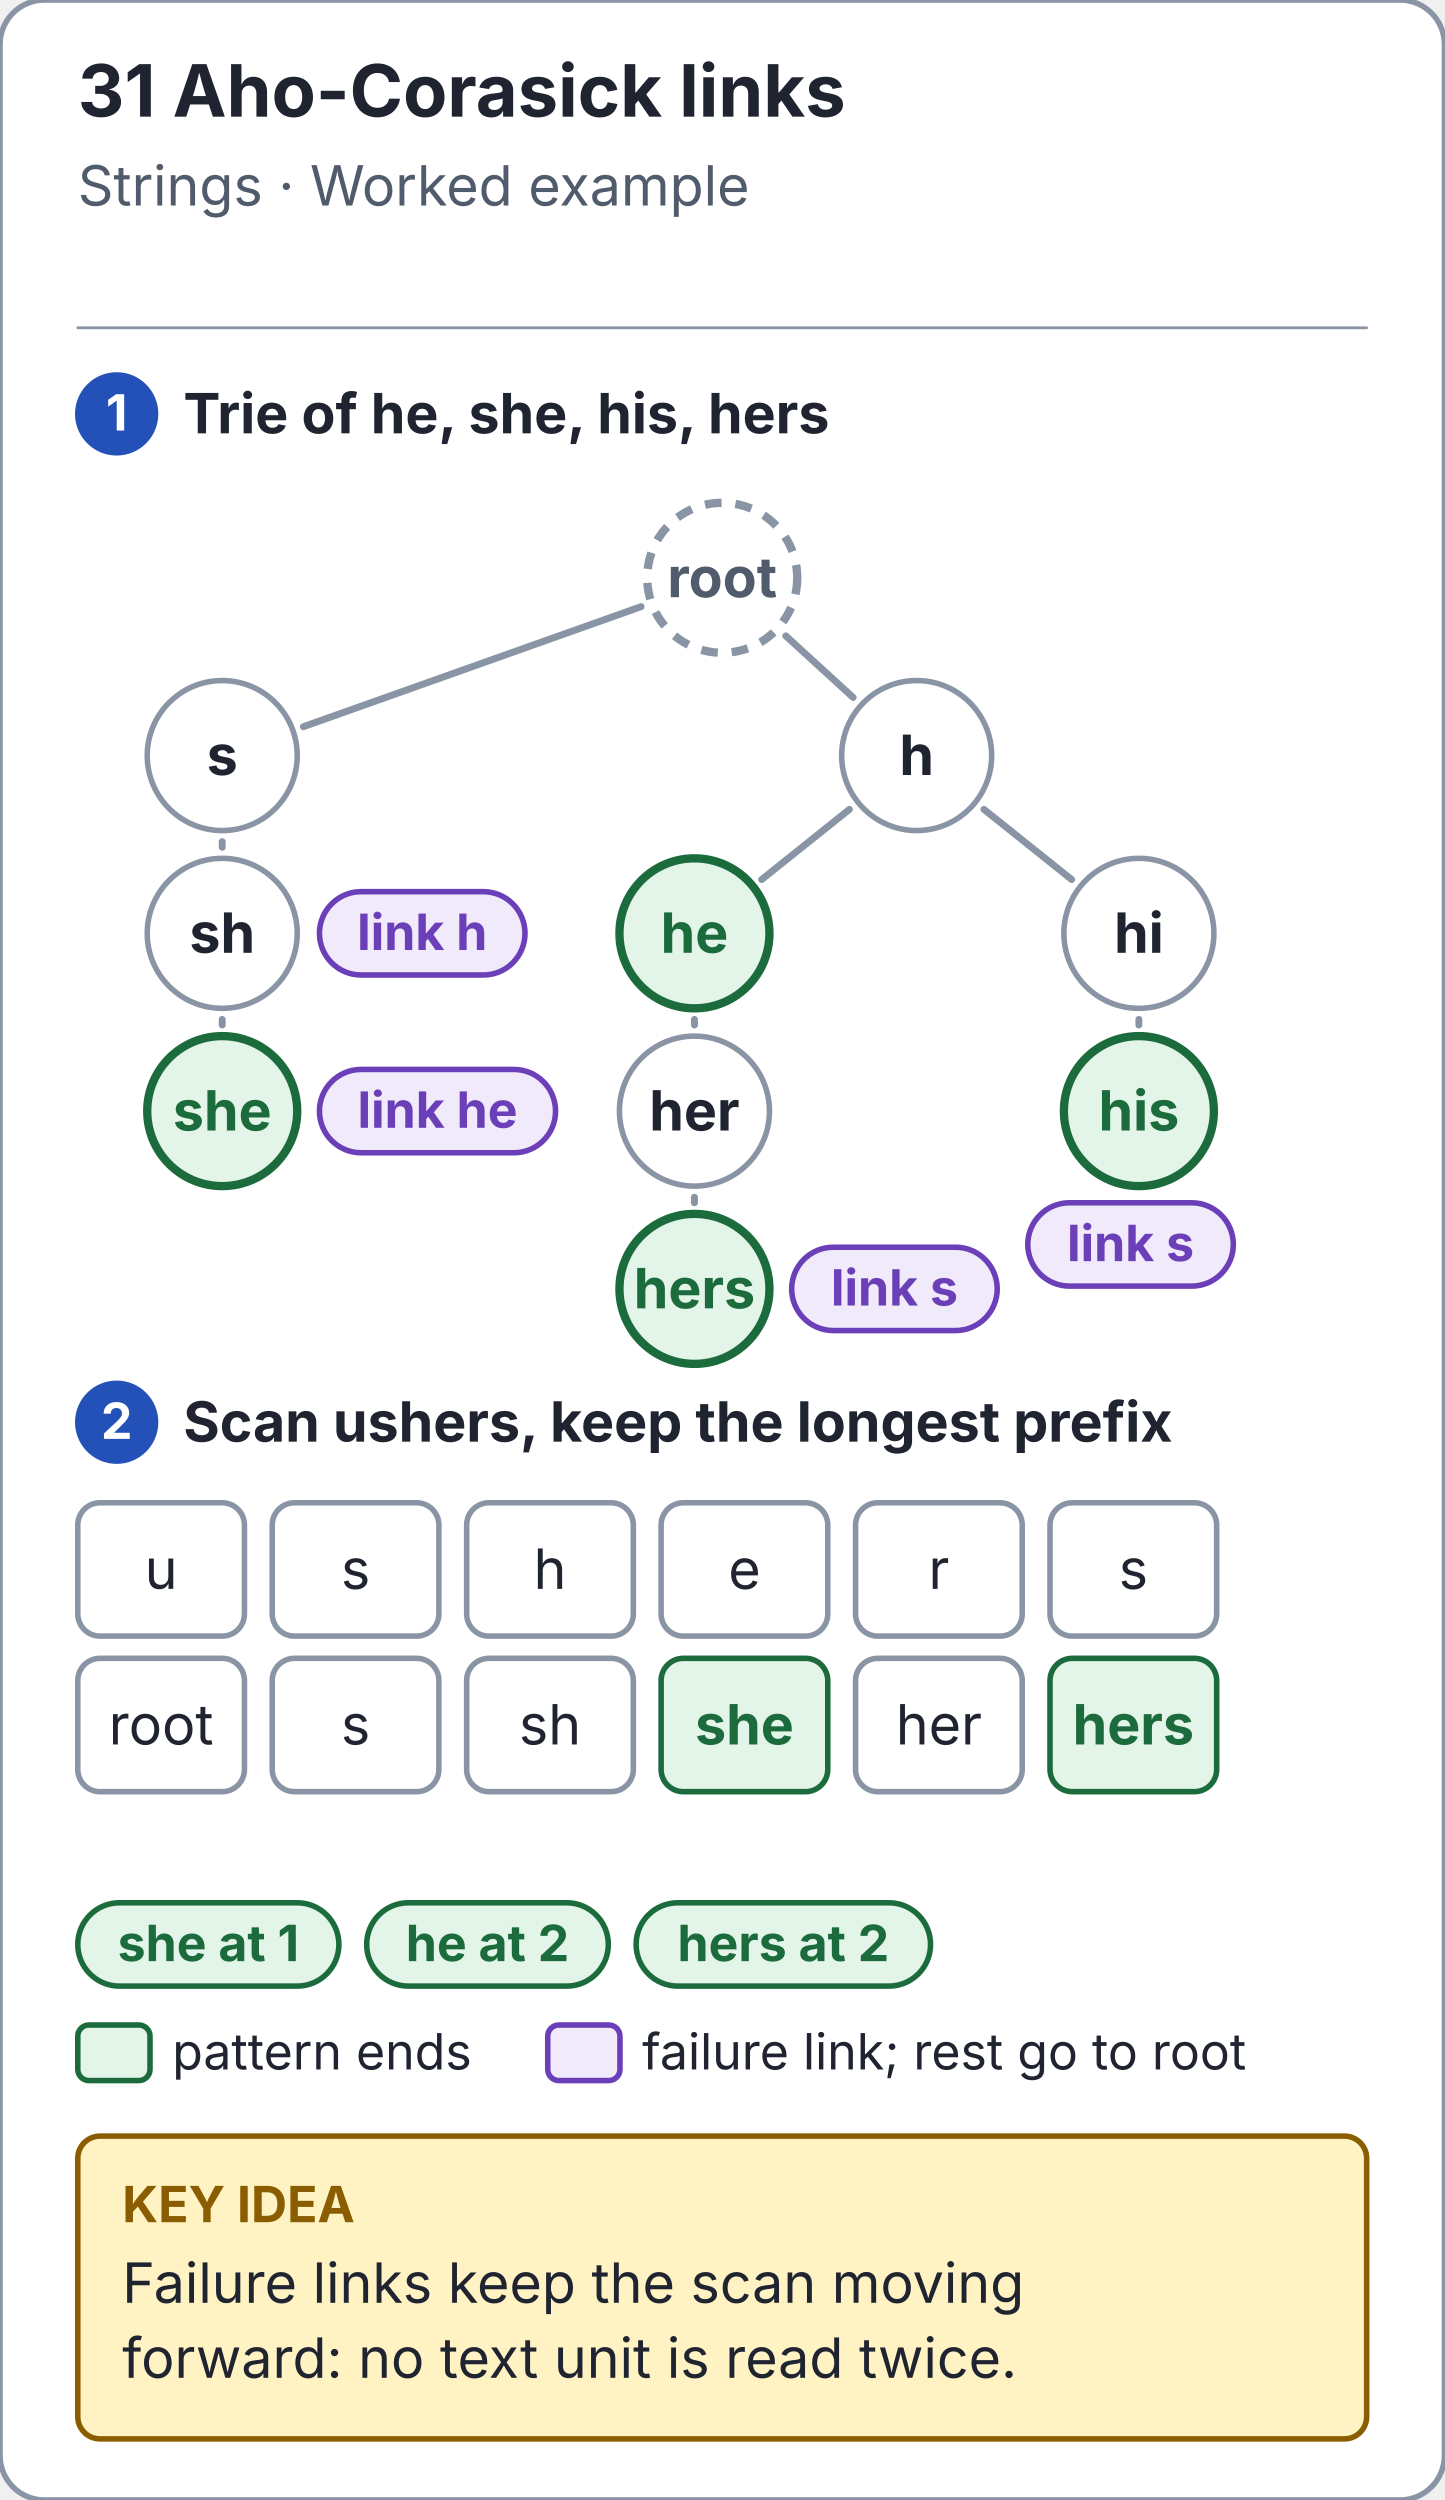
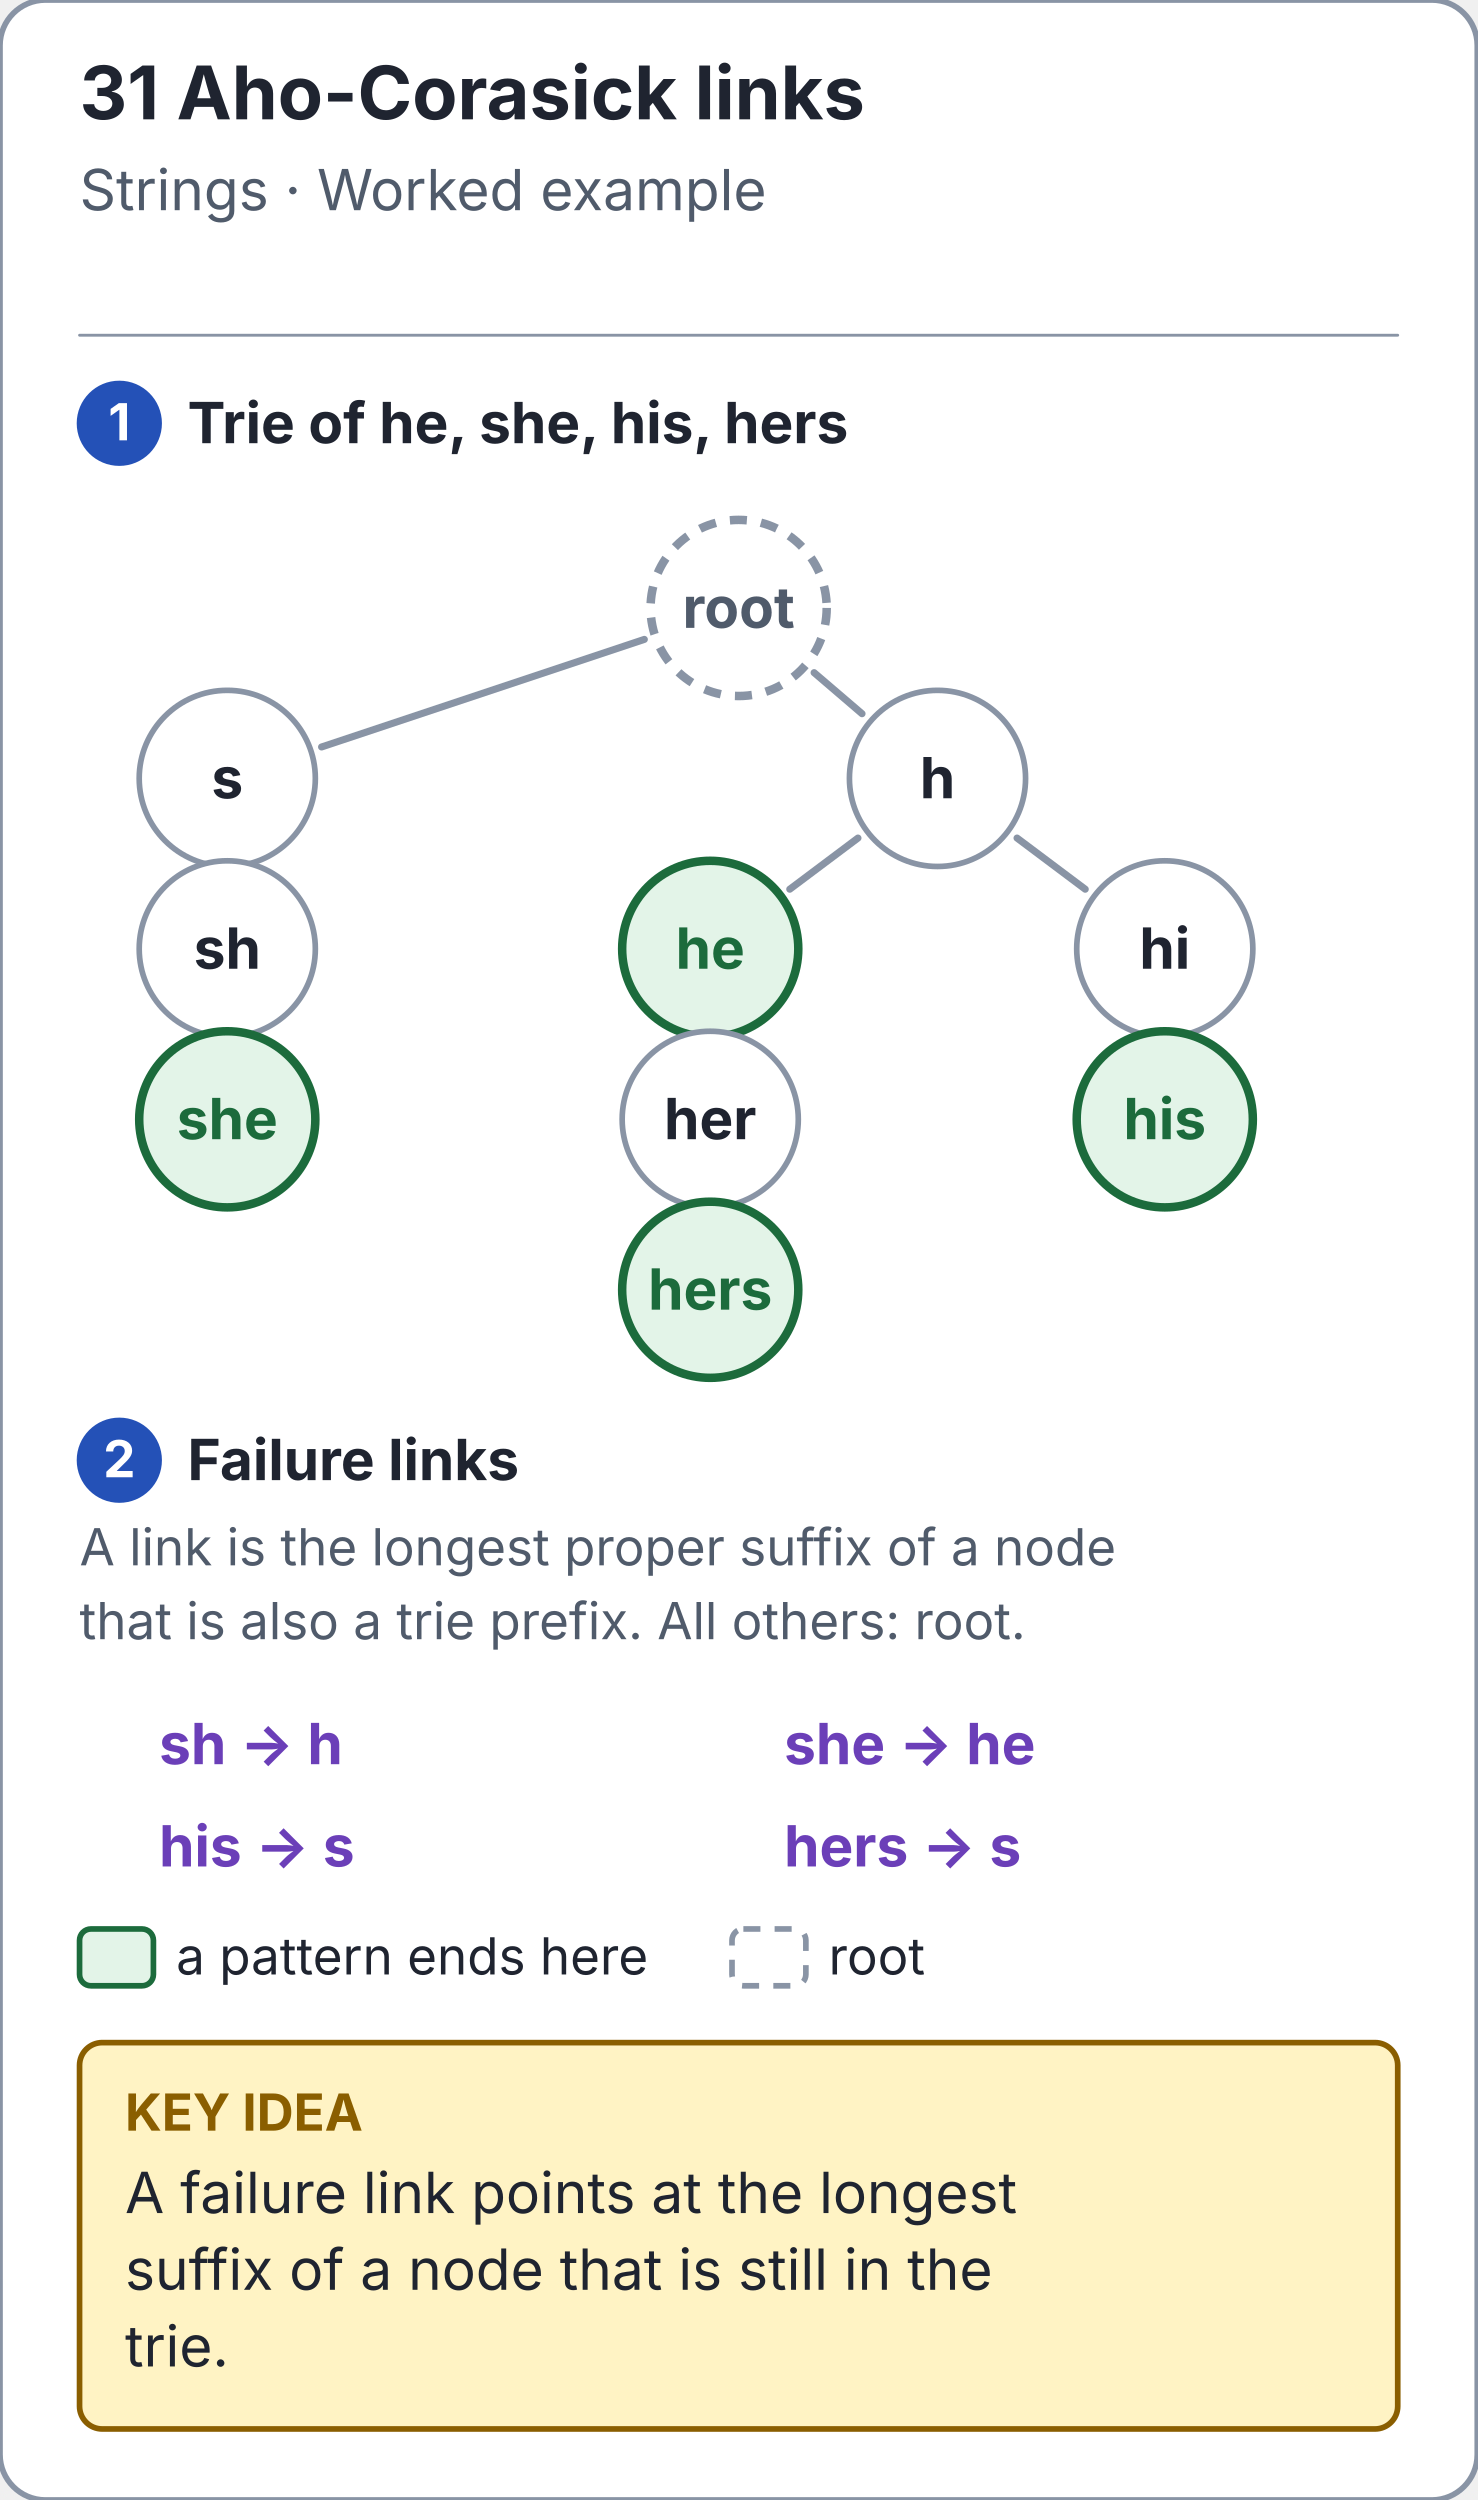
- <svg xmlns="http://www.w3.org/2000/svg" viewBox="0 0 520 900" width="520" height="900" role="img" aria-labelledby="title desc">
+ <svg xmlns="http://www.w3.org/2000/svg" viewBox="0 0 520 880" width="520" height="880" role="img" aria-labelledby="title desc">
  <style>text{font-family:system-ui,-apple-system,BlinkMacSystemFont,"Segoe UI",sans-serif} line,path{stroke-linecap:round;stroke-linejoin:round}</style>
  <defs>
    <marker id="aho-corasick-links-paper-arrow" markerWidth="9" markerHeight="9" refX="8" refY="4" orient="auto" markerUnits="userSpaceOnUse">
      <path d="M 0 0 L 8 4 L 0 8 Z" fill="#ffffff" />
    </marker>
    <marker id="aho-corasick-links-ink-arrow" markerWidth="9" markerHeight="9" refX="8" refY="4" orient="auto" markerUnits="userSpaceOnUse">
      <path d="M 0 0 L 8 4 L 0 8 Z" fill="#1f2430" />
    </marker>
    <marker id="aho-corasick-links-muted-arrow" markerWidth="9" markerHeight="9" refX="8" refY="4" orient="auto" markerUnits="userSpaceOnUse">
      <path d="M 0 0 L 8 4 L 0 8 Z" fill="#505b6b" />
    </marker>
    <marker id="aho-corasick-links-line-arrow" markerWidth="9" markerHeight="9" refX="8" refY="4" orient="auto" markerUnits="userSpaceOnUse">
      <path d="M 0 0 L 8 4 L 0 8 Z" fill="#8994a5" />
    </marker>
    <marker id="aho-corasick-links-blue-arrow" markerWidth="9" markerHeight="9" refX="8" refY="4" orient="auto" markerUnits="userSpaceOnUse">
      <path d="M 0 0 L 8 4 L 0 8 Z" fill="#2451b7" />
    </marker>
    <marker id="aho-corasick-links-soft-arrow" markerWidth="9" markerHeight="9" refX="8" refY="4" orient="auto" markerUnits="userSpaceOnUse">
      <path d="M 0 0 L 8 4 L 0 8 Z" fill="#edf2fc" />
    </marker>
    <marker id="aho-corasick-links-note-arrow" markerWidth="9" markerHeight="9" refX="8" refY="4" orient="auto" markerUnits="userSpaceOnUse">
      <path d="M 0 0 L 8 4 L 0 8 Z" fill="#fff3c4" />
    </marker>
    <marker id="aho-corasick-links-gold-arrow" markerWidth="9" markerHeight="9" refX="8" refY="4" orient="auto" markerUnits="userSpaceOnUse">
      <path d="M 0 0 L 8 4 L 0 8 Z" fill="#8a5e00" />
    </marker>
    <marker id="aho-corasick-links-red-arrow" markerWidth="9" markerHeight="9" refX="8" refY="4" orient="auto" markerUnits="userSpaceOnUse">
      <path d="M 0 0 L 8 4 L 0 8 Z" fill="#bd3026" />
    </marker>
    <marker id="aho-corasick-links-panel-arrow" markerWidth="9" markerHeight="9" refX="8" refY="4" orient="auto" markerUnits="userSpaceOnUse">
      <path d="M 0 0 L 8 4 L 0 8 Z" fill="#f6f8fb" />
    </marker>
    <marker id="aho-corasick-links-green-arrow" markerWidth="9" markerHeight="9" refX="8" refY="4" orient="auto" markerUnits="userSpaceOnUse">
      <path d="M 0 0 L 8 4 L 0 8 Z" fill="#1c6b3c" />
    </marker>
    <marker id="aho-corasick-links-mint-arrow" markerWidth="9" markerHeight="9" refX="8" refY="4" orient="auto" markerUnits="userSpaceOnUse">
      <path d="M 0 0 L 8 4 L 0 8 Z" fill="#e3f4e8" />
    </marker>
    <marker id="aho-corasick-links-violet-arrow" markerWidth="9" markerHeight="9" refX="8" refY="4" orient="auto" markerUnits="userSpaceOnUse">
      <path d="M 0 0 L 8 4 L 0 8 Z" fill="#6b3fb8" />
    </marker>
    <marker id="aho-corasick-links-lilac-arrow" markerWidth="9" markerHeight="9" refX="8" refY="4" orient="auto" markerUnits="userSpaceOnUse">
      <path d="M 0 0 L 8 4 L 0 8 Z" fill="#f0eafb" />
    </marker>
    <marker id="aho-corasick-links-rose-arrow" markerWidth="9" markerHeight="9" refX="8" refY="4" orient="auto" markerUnits="userSpaceOnUse">
      <path d="M 0 0 L 8 4 L 0 8 Z" fill="#fde9e7" />
    </marker>
  </defs>
-   <rect x="0" y="0" width="520" height="900" rx="16" fill="#ffffff" stroke="#8994a5" stroke-width="2" />
+   <rect x="0" y="0" width="520" height="880" rx="16" fill="#ffffff" stroke="#8994a5" stroke-width="2" />
  <text x="28" y="42" font-size="26" fill="#1f2430" text-anchor="start" font-weight="700">31  Aho-Corasick links</text>
  <text x="28" y="74" font-size="20" fill="#505b6b" text-anchor="start" font-weight="400">Strings · Worked example</text>
  <line x1="28" y1="118" x2="492" y2="118" stroke="#8994a5" stroke-width="1" />
  <circle cx="42" cy="149" r="14" fill="#2451b7" stroke="#2451b7" stroke-width="2" />
  <text x="42" y="155" font-size="18" fill="#ffffff" text-anchor="middle" font-weight="700">1</text>
  <text x="66" y="156" font-size="20" fill="#1f2430" text-anchor="start" font-weight="700">Trie of he, she, his, hers</text>
-   <line x1="282.88" y1="228.92" x2="307.12" y2="251.08" stroke="#8994a5" stroke-width="2.5" />
-   <line x1="305.79" y1="291.37" x2="274.21" y2="316.63" stroke="#8994a5" stroke-width="2.5" />
-   <line x1="250.0" y1="367.0" x2="250.0" y2="369.0" stroke="#8994a5" stroke-width="2.5" />
-   <line x1="250.0" y1="431.0" x2="250.0" y2="433.0" stroke="#8994a5" stroke-width="2.5" />
-   <line x1="354.21" y1="291.37" x2="385.79" y2="316.63" stroke="#8994a5" stroke-width="2.5" />
-   <line x1="410.0" y1="367.0" x2="410.0" y2="369.0" stroke="#8994a5" stroke-width="2.5" />
-   <line x1="230.79" y1="218.39" x2="109.21" y2="261.61" stroke="#8994a5" stroke-width="2.5" />
-   <line x1="80.0" y1="303.0" x2="80.0" y2="305.0" stroke="#8994a5" stroke-width="2.5" />
-   <line x1="80.0" y1="367.0" x2="80.0" y2="369.0" stroke="#8994a5" stroke-width="2.5" />
-   <circle cx="260" cy="208" r="27" fill="#ffffff" stroke="#8994a5" stroke-width="3" stroke-dasharray="6 5" />
-   <text x="260" y="215" font-size="20" fill="#505b6b" text-anchor="middle" font-weight="700">root</text>
-   <circle cx="330" cy="272" r="27" fill="#ffffff" stroke="#8994a5" stroke-width="2" />
-   <text x="330" y="279" font-size="20" fill="#1f2430" text-anchor="middle" font-weight="700">h</text>
-   <circle cx="250" cy="336" r="27" fill="#e3f4e8" stroke="#1c6b3c" stroke-width="3" />
-   <text x="250" y="343" font-size="20" fill="#1c6b3c" text-anchor="middle" font-weight="700">he</text>
-   <circle cx="250" cy="400" r="27" fill="#ffffff" stroke="#8994a5" stroke-width="2" />
-   <text x="250" y="407" font-size="20" fill="#1f2430" text-anchor="middle" font-weight="700">her</text>
-   <circle cx="250" cy="464" r="27" fill="#e3f4e8" stroke="#1c6b3c" stroke-width="3" />
-   <text x="250" y="471" font-size="20" fill="#1c6b3c" text-anchor="middle" font-weight="700">hers</text>
-   <circle cx="410" cy="336" r="27" fill="#ffffff" stroke="#8994a5" stroke-width="2" />
-   <text x="410" y="343" font-size="20" fill="#1f2430" text-anchor="middle" font-weight="700">hi</text>
-   <circle cx="410" cy="400" r="27" fill="#e3f4e8" stroke="#1c6b3c" stroke-width="3" />
-   <text x="410" y="407" font-size="20" fill="#1c6b3c" text-anchor="middle" font-weight="700">his</text>
-   <circle cx="80" cy="272" r="27" fill="#ffffff" stroke="#8994a5" stroke-width="2" />
-   <text x="80" y="279" font-size="20" fill="#1f2430" text-anchor="middle" font-weight="700">s</text>
-   <circle cx="80" cy="336" r="27" fill="#ffffff" stroke="#8994a5" stroke-width="2" />
-   <text x="80" y="343" font-size="20" fill="#1f2430" text-anchor="middle" font-weight="700">sh</text>
-   <circle cx="80" cy="400" r="27" fill="#e3f4e8" stroke="#1c6b3c" stroke-width="3" />
-   <text x="80" y="407" font-size="20" fill="#1c6b3c" text-anchor="middle" font-weight="700">she</text>
-   <rect x="115" y="321" width="74" height="30" rx="15" fill="#f0eafb" stroke="#6b3fb8" stroke-width="2" />
-   <text x="152.0" y="342" font-size="18" fill="#6b3fb8" text-anchor="middle" font-weight="700">link h</text>
-   <rect x="115" y="385" width="85" height="30" rx="15" fill="#f0eafb" stroke="#6b3fb8" stroke-width="2" />
-   <text x="157.5" y="406" font-size="18" fill="#6b3fb8" text-anchor="middle" font-weight="700">link he</text>
-   <rect x="370" y="433" width="74" height="30" rx="15" fill="#f0eafb" stroke="#6b3fb8" stroke-width="2" />
-   <text x="407.0" y="454" font-size="18" fill="#6b3fb8" text-anchor="middle" font-weight="700">link s</text>
-   <rect x="285" y="449" width="74" height="30" rx="15" fill="#f0eafb" stroke="#6b3fb8" stroke-width="2" />
-   <text x="322.0" y="470" font-size="18" fill="#6b3fb8" text-anchor="middle" font-weight="700">link s</text>
-   <circle cx="42" cy="512" r="14" fill="#2451b7" stroke="#2451b7" stroke-width="2" />
-   <text x="42" y="518" font-size="18" fill="#ffffff" text-anchor="middle" font-weight="700">2</text>
-   <text x="66" y="519" font-size="20" fill="#1f2430" text-anchor="start" font-weight="700">Scan ushers, keep the longest prefix</text>
-   <rect x="28" y="541" width="60" height="48" rx="8" fill="#ffffff" stroke="#8994a5" stroke-width="2" />
-   <text x="58.0" y="572.0" font-size="20" fill="#1f2430" text-anchor="middle" font-weight="400">u</text>
-   <rect x="98" y="541" width="60" height="48" rx="8" fill="#ffffff" stroke="#8994a5" stroke-width="2" />
-   <text x="128.0" y="572.0" font-size="20" fill="#1f2430" text-anchor="middle" font-weight="400">s</text>
-   <rect x="168" y="541" width="60" height="48" rx="8" fill="#ffffff" stroke="#8994a5" stroke-width="2" />
-   <text x="198.0" y="572.0" font-size="20" fill="#1f2430" text-anchor="middle" font-weight="400">h</text>
-   <rect x="238" y="541" width="60" height="48" rx="8" fill="#ffffff" stroke="#8994a5" stroke-width="2" />
-   <text x="268.0" y="572.0" font-size="20" fill="#1f2430" text-anchor="middle" font-weight="400">e</text>
-   <rect x="308" y="541" width="60" height="48" rx="8" fill="#ffffff" stroke="#8994a5" stroke-width="2" />
-   <text x="338.0" y="572.0" font-size="20" fill="#1f2430" text-anchor="middle" font-weight="400">r</text>
-   <rect x="378" y="541" width="60" height="48" rx="8" fill="#ffffff" stroke="#8994a5" stroke-width="2" />
-   <text x="408.0" y="572.0" font-size="20" fill="#1f2430" text-anchor="middle" font-weight="400">s</text>
-   <rect x="28" y="597" width="60" height="48" rx="8" fill="#ffffff" stroke="#8994a5" stroke-width="2" />
-   <text x="58.0" y="628.0" font-size="20" fill="#1f2430" text-anchor="middle" font-weight="400">root</text>
-   <rect x="98" y="597" width="60" height="48" rx="8" fill="#ffffff" stroke="#8994a5" stroke-width="2" />
-   <text x="128.0" y="628.0" font-size="20" fill="#1f2430" text-anchor="middle" font-weight="400">s</text>
-   <rect x="168" y="597" width="60" height="48" rx="8" fill="#ffffff" stroke="#8994a5" stroke-width="2" />
-   <text x="198.0" y="628.0" font-size="20" fill="#1f2430" text-anchor="middle" font-weight="400">sh</text>
-   <rect x="238" y="597" width="60" height="48" rx="8" fill="#e3f4e8" stroke="#1c6b3c" stroke-width="2" />
-   <text x="268.0" y="628.0" font-size="20" fill="#1c6b3c" text-anchor="middle" font-weight="700">she</text>
-   <rect x="308" y="597" width="60" height="48" rx="8" fill="#ffffff" stroke="#8994a5" stroke-width="2" />
-   <text x="338.0" y="628.0" font-size="20" fill="#1f2430" text-anchor="middle" font-weight="400">her</text>
-   <rect x="378" y="597" width="60" height="48" rx="8" fill="#e3f4e8" stroke="#1c6b3c" stroke-width="2" />
-   <text x="408.0" y="628.0" font-size="20" fill="#1c6b3c" text-anchor="middle" font-weight="700">hers</text>
-   <rect x="28" y="685" width="94" height="30" rx="15" fill="#e3f4e8" stroke="#1c6b3c" stroke-width="2" />
-   <text x="75.0" y="706" font-size="18" fill="#1c6b3c" text-anchor="middle" font-weight="700">she at 1</text>
-   <rect x="132" y="685" width="87" height="30" rx="15" fill="#e3f4e8" stroke="#1c6b3c" stroke-width="2" />
-   <text x="175.5" y="706" font-size="18" fill="#1c6b3c" text-anchor="middle" font-weight="700">he at 2</text>
-   <rect x="229" y="685" width="106" height="30" rx="15" fill="#e3f4e8" stroke="#1c6b3c" stroke-width="2" />
-   <text x="282.0" y="706" font-size="18" fill="#1c6b3c" text-anchor="middle" font-weight="700">hers at 2</text>
-   <rect x="28" y="729" width="26" height="20" rx="4" fill="#e3f4e8" stroke="#1c6b3c" stroke-width="2" />
-   <text x="62" y="745" font-size="18" fill="#1f2430" text-anchor="start" font-weight="400">pattern ends</text>
-   <rect x="197.184" y="729" width="26" height="20" rx="4" fill="#f0eafb" stroke="#6b3fb8" stroke-width="2" />
-   <text x="231.184" y="745" font-size="18" fill="#1f2430" text-anchor="start" font-weight="400">failure link; rest go to root</text>
-   <rect x="28" y="769" width="464" height="109" rx="8" fill="#fff3c4" stroke="#8a5e00" stroke-width="2" />
-   <text x="44" y="800" font-size="18" fill="#8a5e00" text-anchor="start" font-weight="700">KEY IDEA</text>
-   <text x="44" y="829" font-size="20" fill="#1f2430" text-anchor="start" font-weight="400">Failure links keep the scan moving</text>
-   <text x="44" y="856" font-size="20" fill="#1f2430" text-anchor="start" font-weight="400">forward: no text unit is read twice.</text>
+   <line x1="286.57" y1="236.78" x2="303.43" y2="251.22" stroke="#8994a5" stroke-width="2.5" />
+   <line x1="302.0" y1="295.0" x2="278.0" y2="313.0" stroke="#8994a5" stroke-width="2.5" />
+   <line x1="250.0" y1="369.0" x2="250.0" y2="359.0" stroke="#8994a5" stroke-width="2.5" />
+   <line x1="250.0" y1="429.0" x2="250.0" y2="419.0" stroke="#8994a5" stroke-width="2.5" />
+   <line x1="358.0" y1="295.0" x2="382.0" y2="313.0" stroke="#8994a5" stroke-width="2.5" />
+   <line x1="410.0" y1="369.0" x2="410.0" y2="359.0" stroke="#8994a5" stroke-width="2.5" />
+   <line x1="226.8" y1="225.07" x2="113.2" y2="262.93" stroke="#8994a5" stroke-width="2.5" />
+   <line x1="80.0" y1="309.0" x2="80.0" y2="299.0" stroke="#8994a5" stroke-width="2.5" />
+   <line x1="80.0" y1="369.0" x2="80.0" y2="359.0" stroke="#8994a5" stroke-width="2.5" />
+   <circle cx="260" cy="214" r="31" fill="#ffffff" stroke="#8994a5" stroke-width="3" stroke-dasharray="6 5" />
+   <text x="260" y="221" font-size="20" fill="#505b6b" text-anchor="middle" font-weight="700">root</text>
+   <circle cx="330" cy="274" r="31" fill="#ffffff" stroke="#8994a5" stroke-width="2" />
+   <text x="330" y="281" font-size="20" fill="#1f2430" text-anchor="middle" font-weight="700">h</text>
+   <circle cx="250" cy="334" r="31" fill="#e3f4e8" stroke="#1c6b3c" stroke-width="3" />
+   <text x="250" y="341" font-size="20" fill="#1c6b3c" text-anchor="middle" font-weight="700">he</text>
+   <circle cx="250" cy="394" r="31" fill="#ffffff" stroke="#8994a5" stroke-width="2" />
+   <text x="250" y="401" font-size="20" fill="#1f2430" text-anchor="middle" font-weight="700">her</text>
+   <circle cx="250" cy="454" r="31" fill="#e3f4e8" stroke="#1c6b3c" stroke-width="3" />
+   <text x="250" y="461" font-size="20" fill="#1c6b3c" text-anchor="middle" font-weight="700">hers</text>
+   <circle cx="410" cy="334" r="31" fill="#ffffff" stroke="#8994a5" stroke-width="2" />
+   <text x="410" y="341" font-size="20" fill="#1f2430" text-anchor="middle" font-weight="700">hi</text>
+   <circle cx="410" cy="394" r="31" fill="#e3f4e8" stroke="#1c6b3c" stroke-width="3" />
+   <text x="410" y="401" font-size="20" fill="#1c6b3c" text-anchor="middle" font-weight="700">his</text>
+   <circle cx="80" cy="274" r="31" fill="#ffffff" stroke="#8994a5" stroke-width="2" />
+   <text x="80" y="281" font-size="20" fill="#1f2430" text-anchor="middle" font-weight="700">s</text>
+   <circle cx="80" cy="334" r="31" fill="#ffffff" stroke="#8994a5" stroke-width="2" />
+   <text x="80" y="341" font-size="20" fill="#1f2430" text-anchor="middle" font-weight="700">sh</text>
+   <circle cx="80" cy="394" r="31" fill="#e3f4e8" stroke="#1c6b3c" stroke-width="3" />
+   <text x="80" y="401" font-size="20" fill="#1c6b3c" text-anchor="middle" font-weight="700">she</text>
+   <circle cx="42" cy="514" r="14" fill="#2451b7" stroke="#2451b7" stroke-width="2" />
+   <text x="42" y="520" font-size="18" fill="#ffffff" text-anchor="middle" font-weight="700">2</text>
+   <text x="66" y="521" font-size="20" fill="#1f2430" text-anchor="start" font-weight="700">Failure links</text>
+   <text x="28" y="551" font-size="18" fill="#505b6b" text-anchor="start" font-weight="400">A link is the longest proper suffix of a node</text>
+   <text x="28" y="577" font-size="18" fill="#505b6b" text-anchor="start" font-weight="400">that is also a trie prefix. All others: root.</text>
+   <text x="56" y="621" font-size="20" fill="#6b3fb8" text-anchor="start" font-weight="700">sh → h</text>
+   <text x="276" y="621" font-size="20" fill="#6b3fb8" text-anchor="start" font-weight="700">she → he</text>
+   <text x="56" y="657" font-size="20" fill="#6b3fb8" text-anchor="start" font-weight="700">his → s</text>
+   <text x="276" y="657" font-size="20" fill="#6b3fb8" text-anchor="start" font-weight="700">hers → s</text>
+   <rect x="28" y="679" width="26" height="20" rx="4" fill="#e3f4e8" stroke="#1c6b3c" stroke-width="2" />
+   <text x="62" y="695" font-size="18" fill="#1f2430" text-anchor="start" font-weight="400">a pattern ends here</text>
+   <rect x="257.664" y="679" width="26" height="20" rx="4" fill="#ffffff" stroke="#8994a5" stroke-width="2" stroke-dasharray="6 5" />
+   <text x="291.664" y="695" font-size="18" fill="#1f2430" text-anchor="start" font-weight="400">root</text>
+   <rect x="28" y="719" width="464" height="136" rx="8" fill="#fff3c4" stroke="#8a5e00" stroke-width="2" />
+   <text x="44" y="750" font-size="18" fill="#8a5e00" text-anchor="start" font-weight="700">KEY IDEA</text>
+   <text x="44" y="779" font-size="20" fill="#1f2430" text-anchor="start" font-weight="400">A failure link points at the longest</text>
+   <text x="44" y="806" font-size="20" fill="#1f2430" text-anchor="start" font-weight="400">suffix of a node that is still in the</text>
+   <text x="44" y="833" font-size="20" fill="#1f2430" text-anchor="start" font-weight="400">trie.</text>
</svg>
